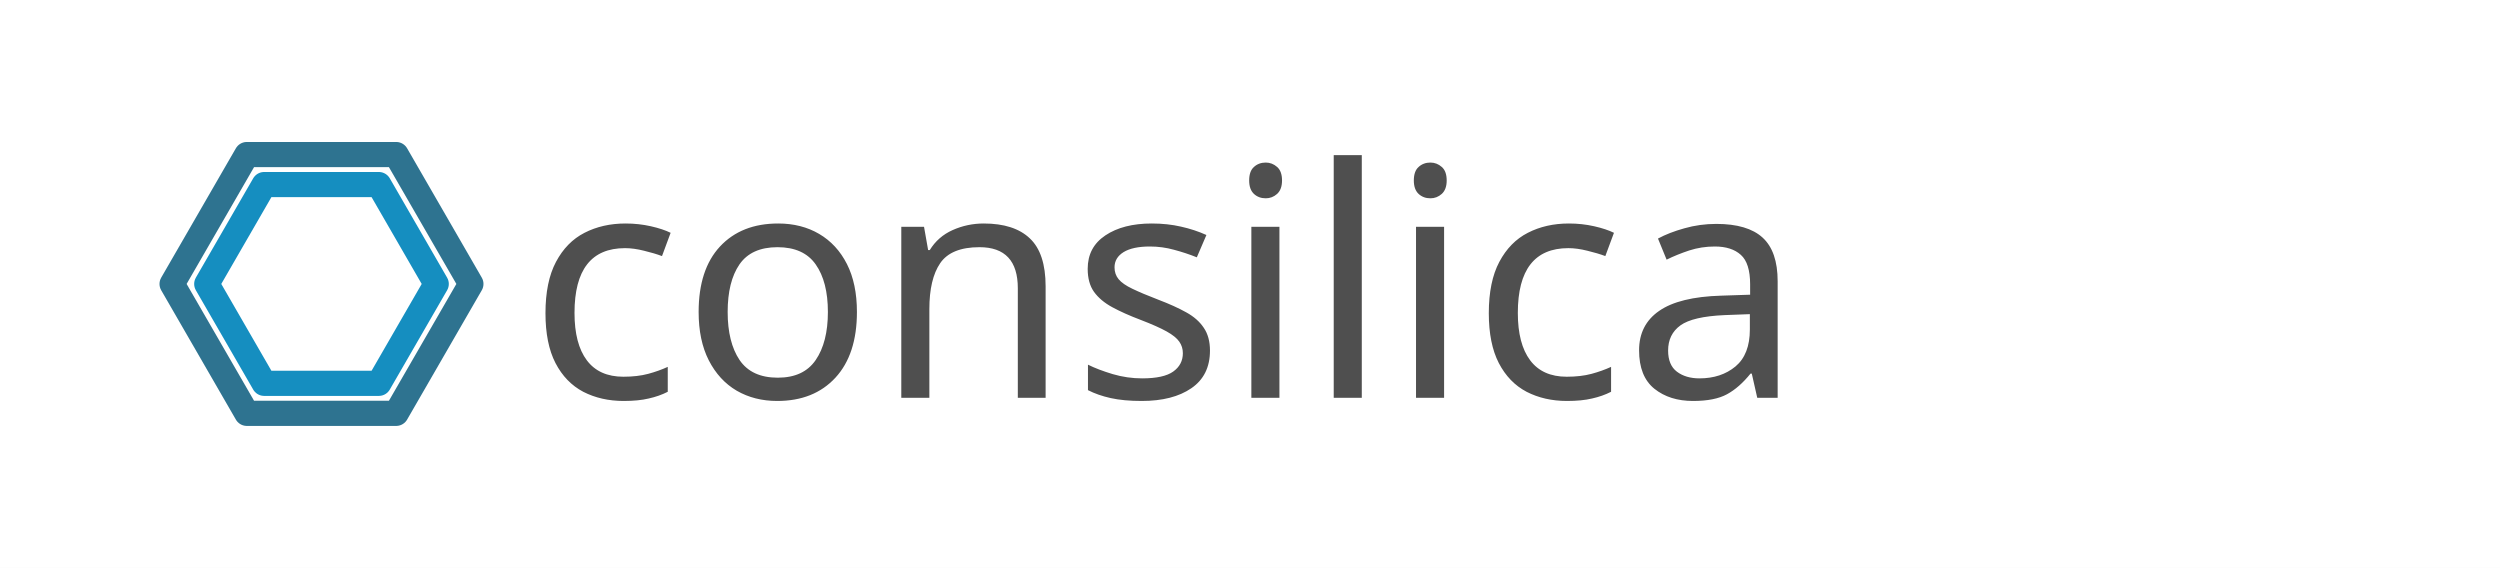
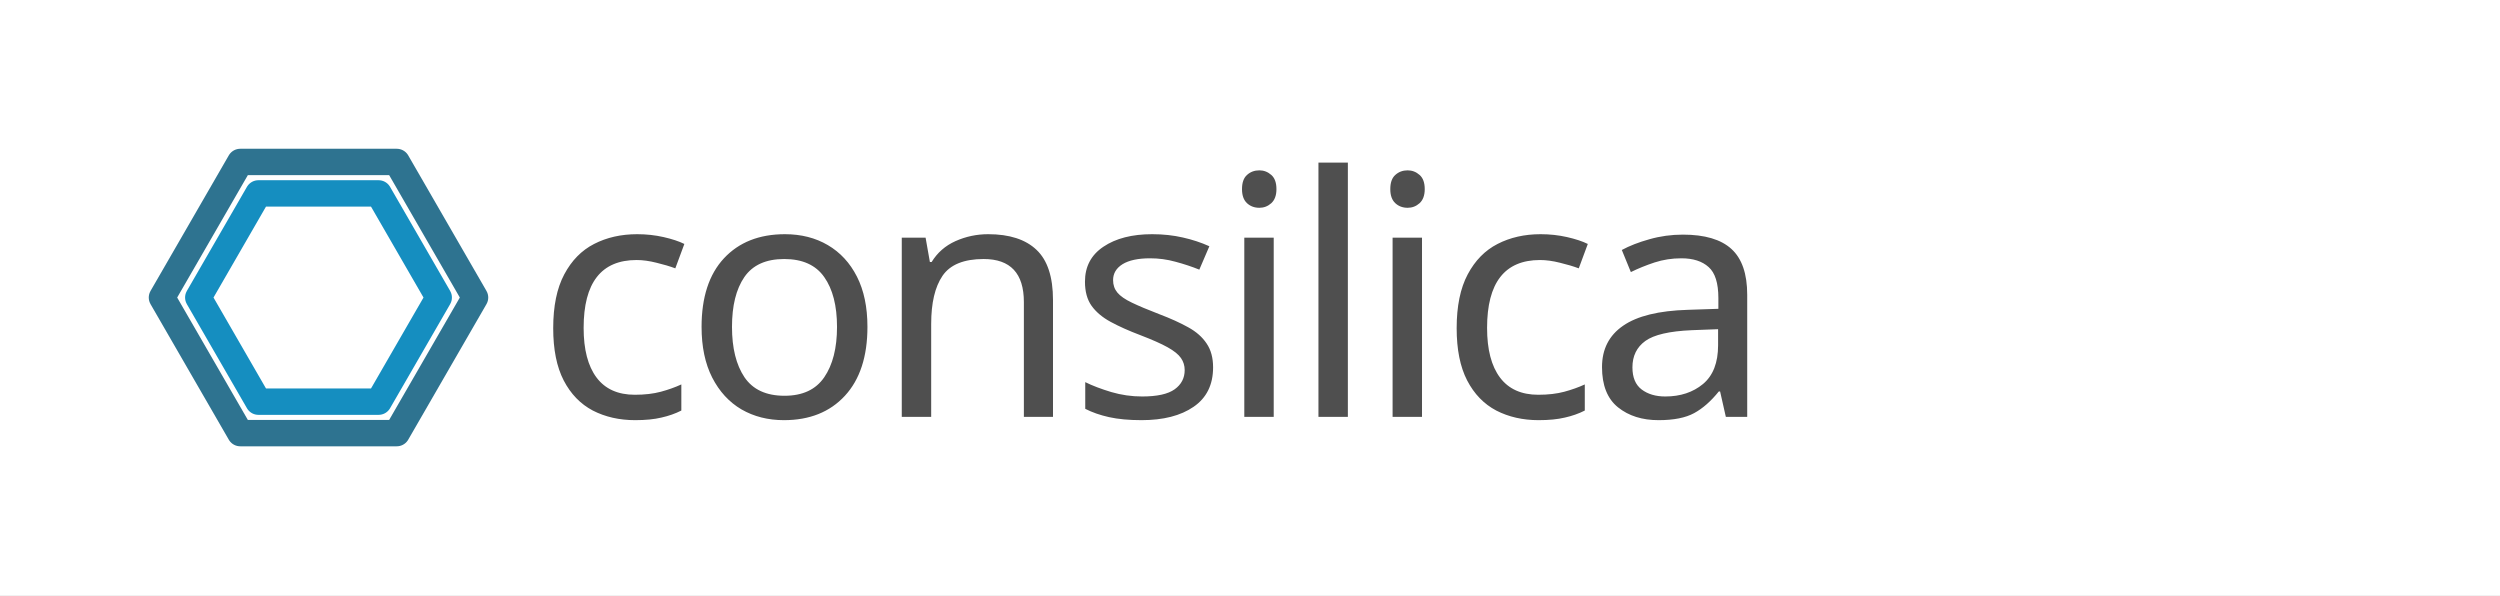
- <svg xmlns="http://www.w3.org/2000/svg" width="285.265mm" height="64.8mm" viewBox="0 0 285.265 64.8" version="1.1" id="svg5">
+ <svg xmlns="http://www.w3.org/2000/svg" width="272.238mm" height="64.8mm" viewBox="0 0 272.238 64.8" version="1.1" id="svg5">
  <defs id="defs2">
    <rect x="1954.926" y="342.112" width="1595.042" height="71.088" id="rect16448" />
  </defs>
-   <g id="layer1" transform="translate(4.0701032e-4,-72.59999)">
-     <rect style="fill:#ffffff;fill-opacity:1;stroke:#ffffff;stroke-width:0.455;stroke-linecap:round;stroke-opacity:1" id="rect1668" width="284.81" height="64.345" x="0.227" y="72.827" />
+   <g id="layer1" transform="translate(4.0695071e-4,-72.59999)">
+     <rect style="fill:#ffffff;fill-opacity:1;stroke:#ffffff;stroke-width:0.444;stroke-linecap:round;stroke-opacity:1" id="rect1668" width="271.794" height="64.356" x="0.222" y="72.822" />
    <text xml:space="preserve" transform="scale(0.2645833)" id="text16446" style="font-style:normal;font-weight:normal;font-size:40px;line-height:1.25;font-family:sans-serif;white-space:pre;shape-inside:url(#rect16448);display:inline;fill:#000000;fill-opacity:1;stroke:none" />
-     <g id="g5596" transform="translate(0,-0.488919)">
-       <g id="g2821" transform="matrix(0.661889,0,0,0.6619067,17.04252,35.96353)">
-         <path style="fill:none;stroke:#2e7390;stroke-width:16;stroke-linejoin:round;stroke-dasharray:none;stroke-opacity:1" id="path4077" d="M 50.139,235.135 2.654,152.888 50.139,70.641 l 94.97,0 47.485,82.247 -47.485,82.247 z" transform="matrix(0.2711981,0,0,0.2711981,3.198681,63.57511)" />
-         <path style="fill:none;stroke:#158ec0;stroke-width:20.833;stroke-linejoin:round;stroke-dasharray:none;stroke-opacity:1" id="path4077-7" d="M 50.139,235.135 2.654,152.888 50.139,70.641 l 94.97,0 47.485,82.247 -47.485,82.247 z" transform="matrix(0.2082801,0,0,0.2082801,9.340979,73.19451)" />
-       </g>
-       <text x="60.242" y="118.482" style="font-size:36.414px;font-family:Verdana, sans-serif;clip-rule:evenodd;fill:#4f4f4f;fill-rule:evenodd;stroke-width:0.091;stroke-linejoin:round;stroke-miterlimit:2" id="text13661" transform="scale(0.9999866,1.000013)">consilica</text>
+     <g id="g2821" transform="matrix(0.661889,0,0,0.6619067,15.04211,35.47461)">
+       <path style="fill:none;stroke:#2e7390;stroke-width:16;stroke-linejoin:round;stroke-dasharray:none;stroke-opacity:1" id="path4077" d="M 50.139,235.135 2.654,152.888 50.139,70.641 l 94.97,0 47.485,82.247 -47.485,82.247 z" transform="matrix(0.2711981,0,0,0.2711981,3.198681,63.57511)" />
+       <path style="fill:none;stroke:#158ec0;stroke-width:20.833;stroke-linejoin:round;stroke-dasharray:none;stroke-opacity:1" id="path4077-7" d="M 50.139,235.135 2.654,152.888 50.139,70.641 l 94.97,0 47.485,82.247 -47.485,82.247 z" transform="matrix(0.2082801,0,0,0.2082801,9.340979,73.19451)" />
    </g>
+     <text x="58.241" y="117.993" style="font-size:36.414px;font-family:Verdana, sans-serif;letter-spacing:-1.323px;clip-rule:evenodd;fill:#4f4f4f;fill-rule:evenodd;stroke-width:0.091;stroke-linejoin:round;stroke-miterlimit:2" id="text13661" transform="scale(0.9999866,1.000013)">consilica</text>
  </g>
</svg>
